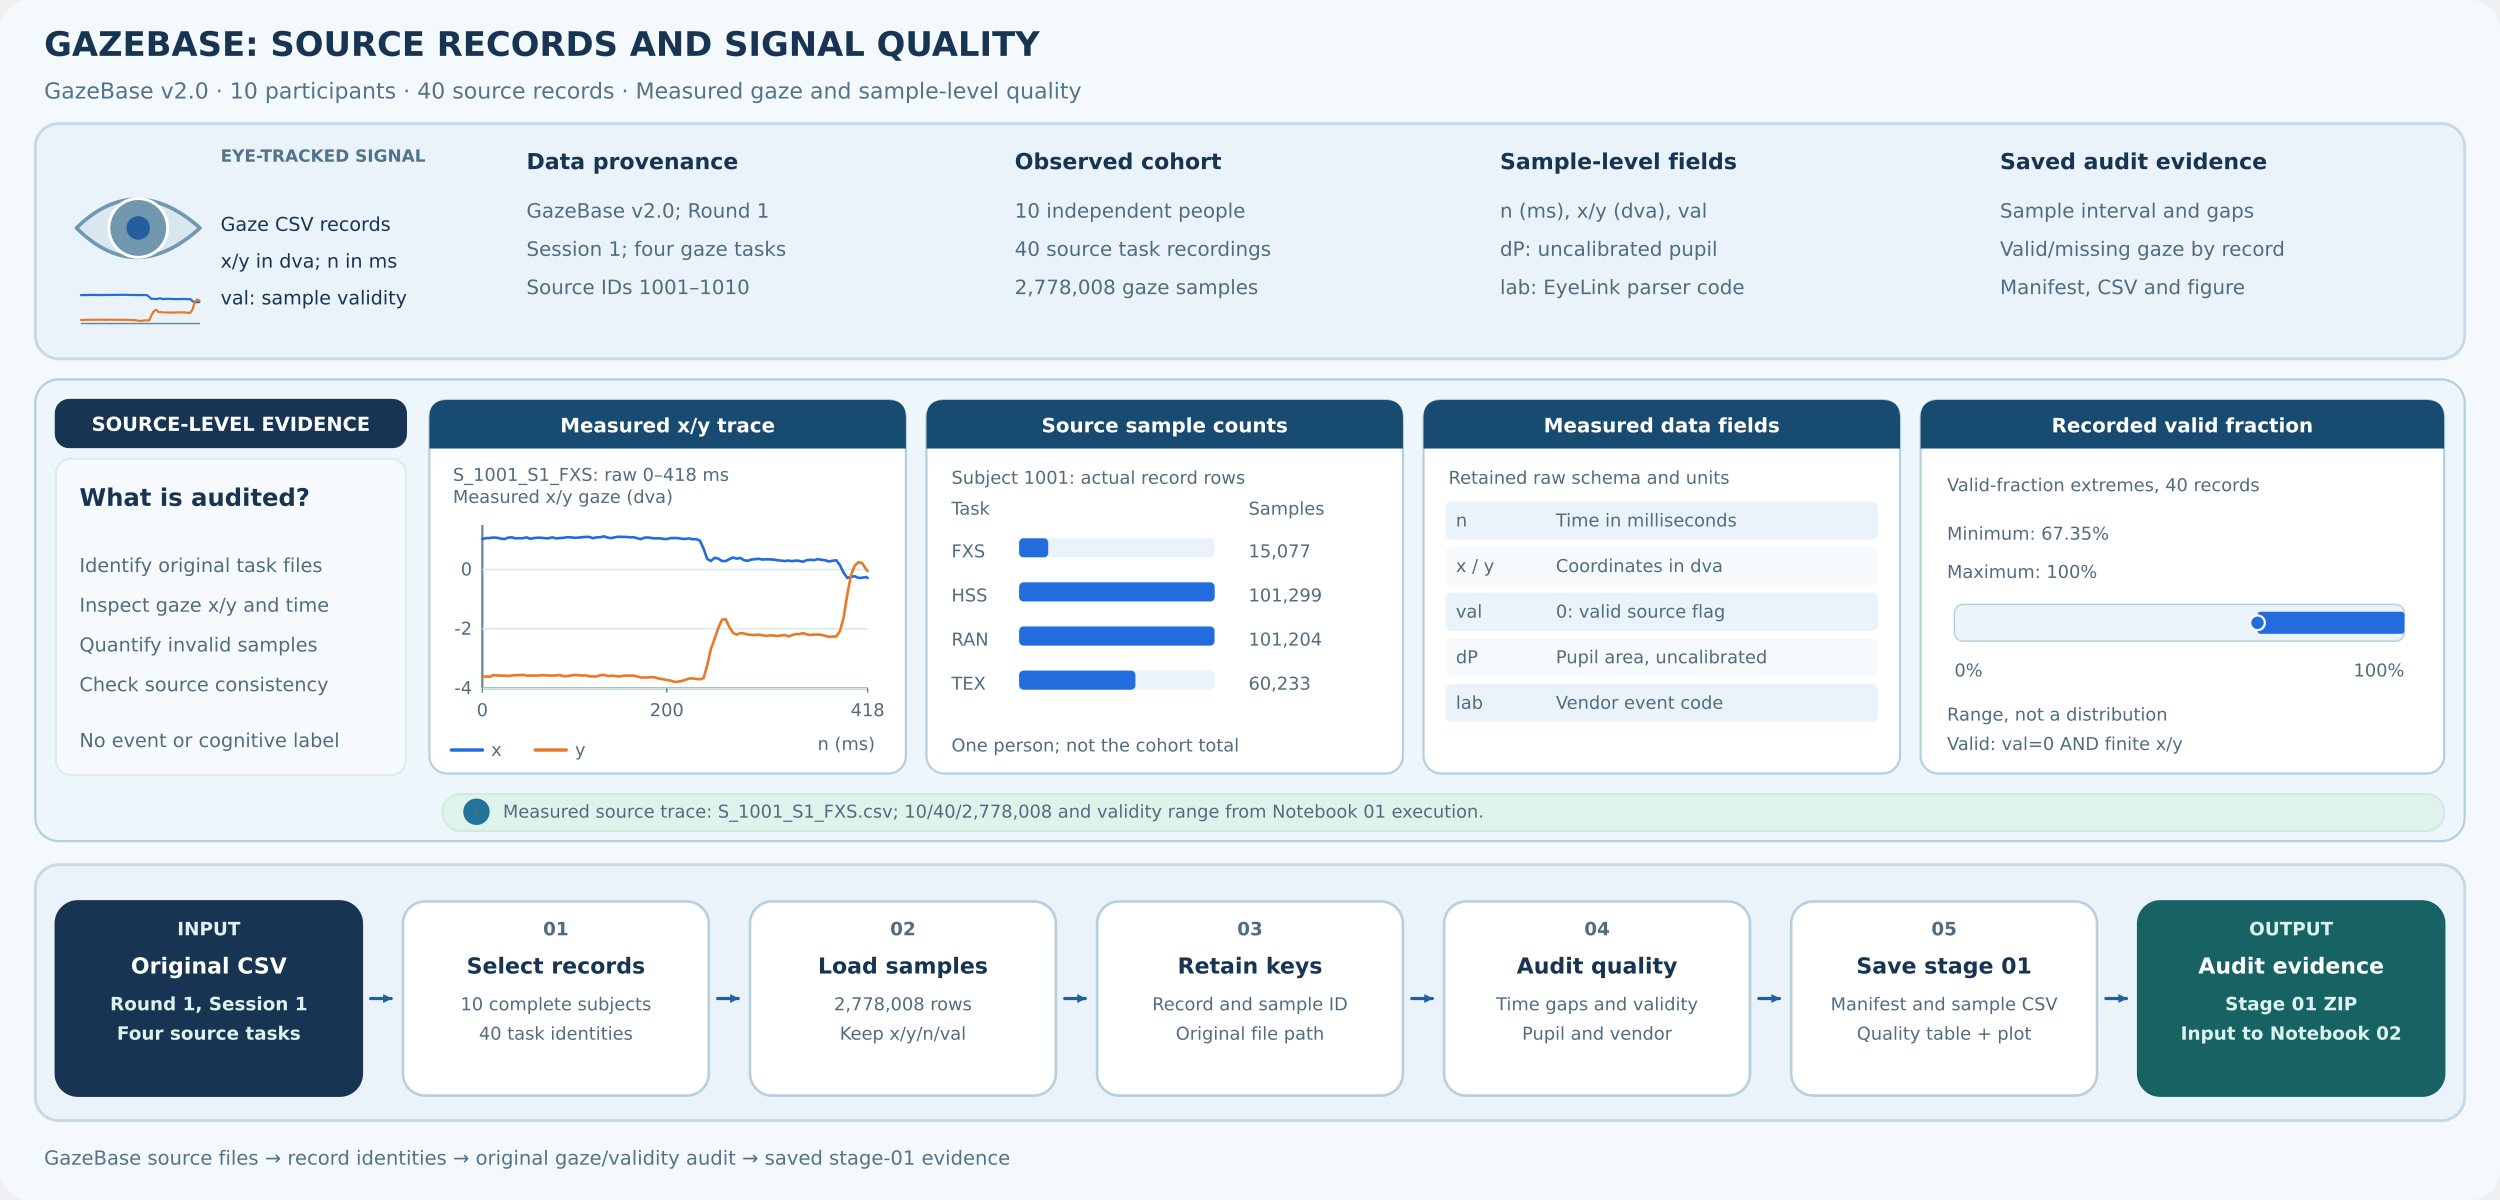
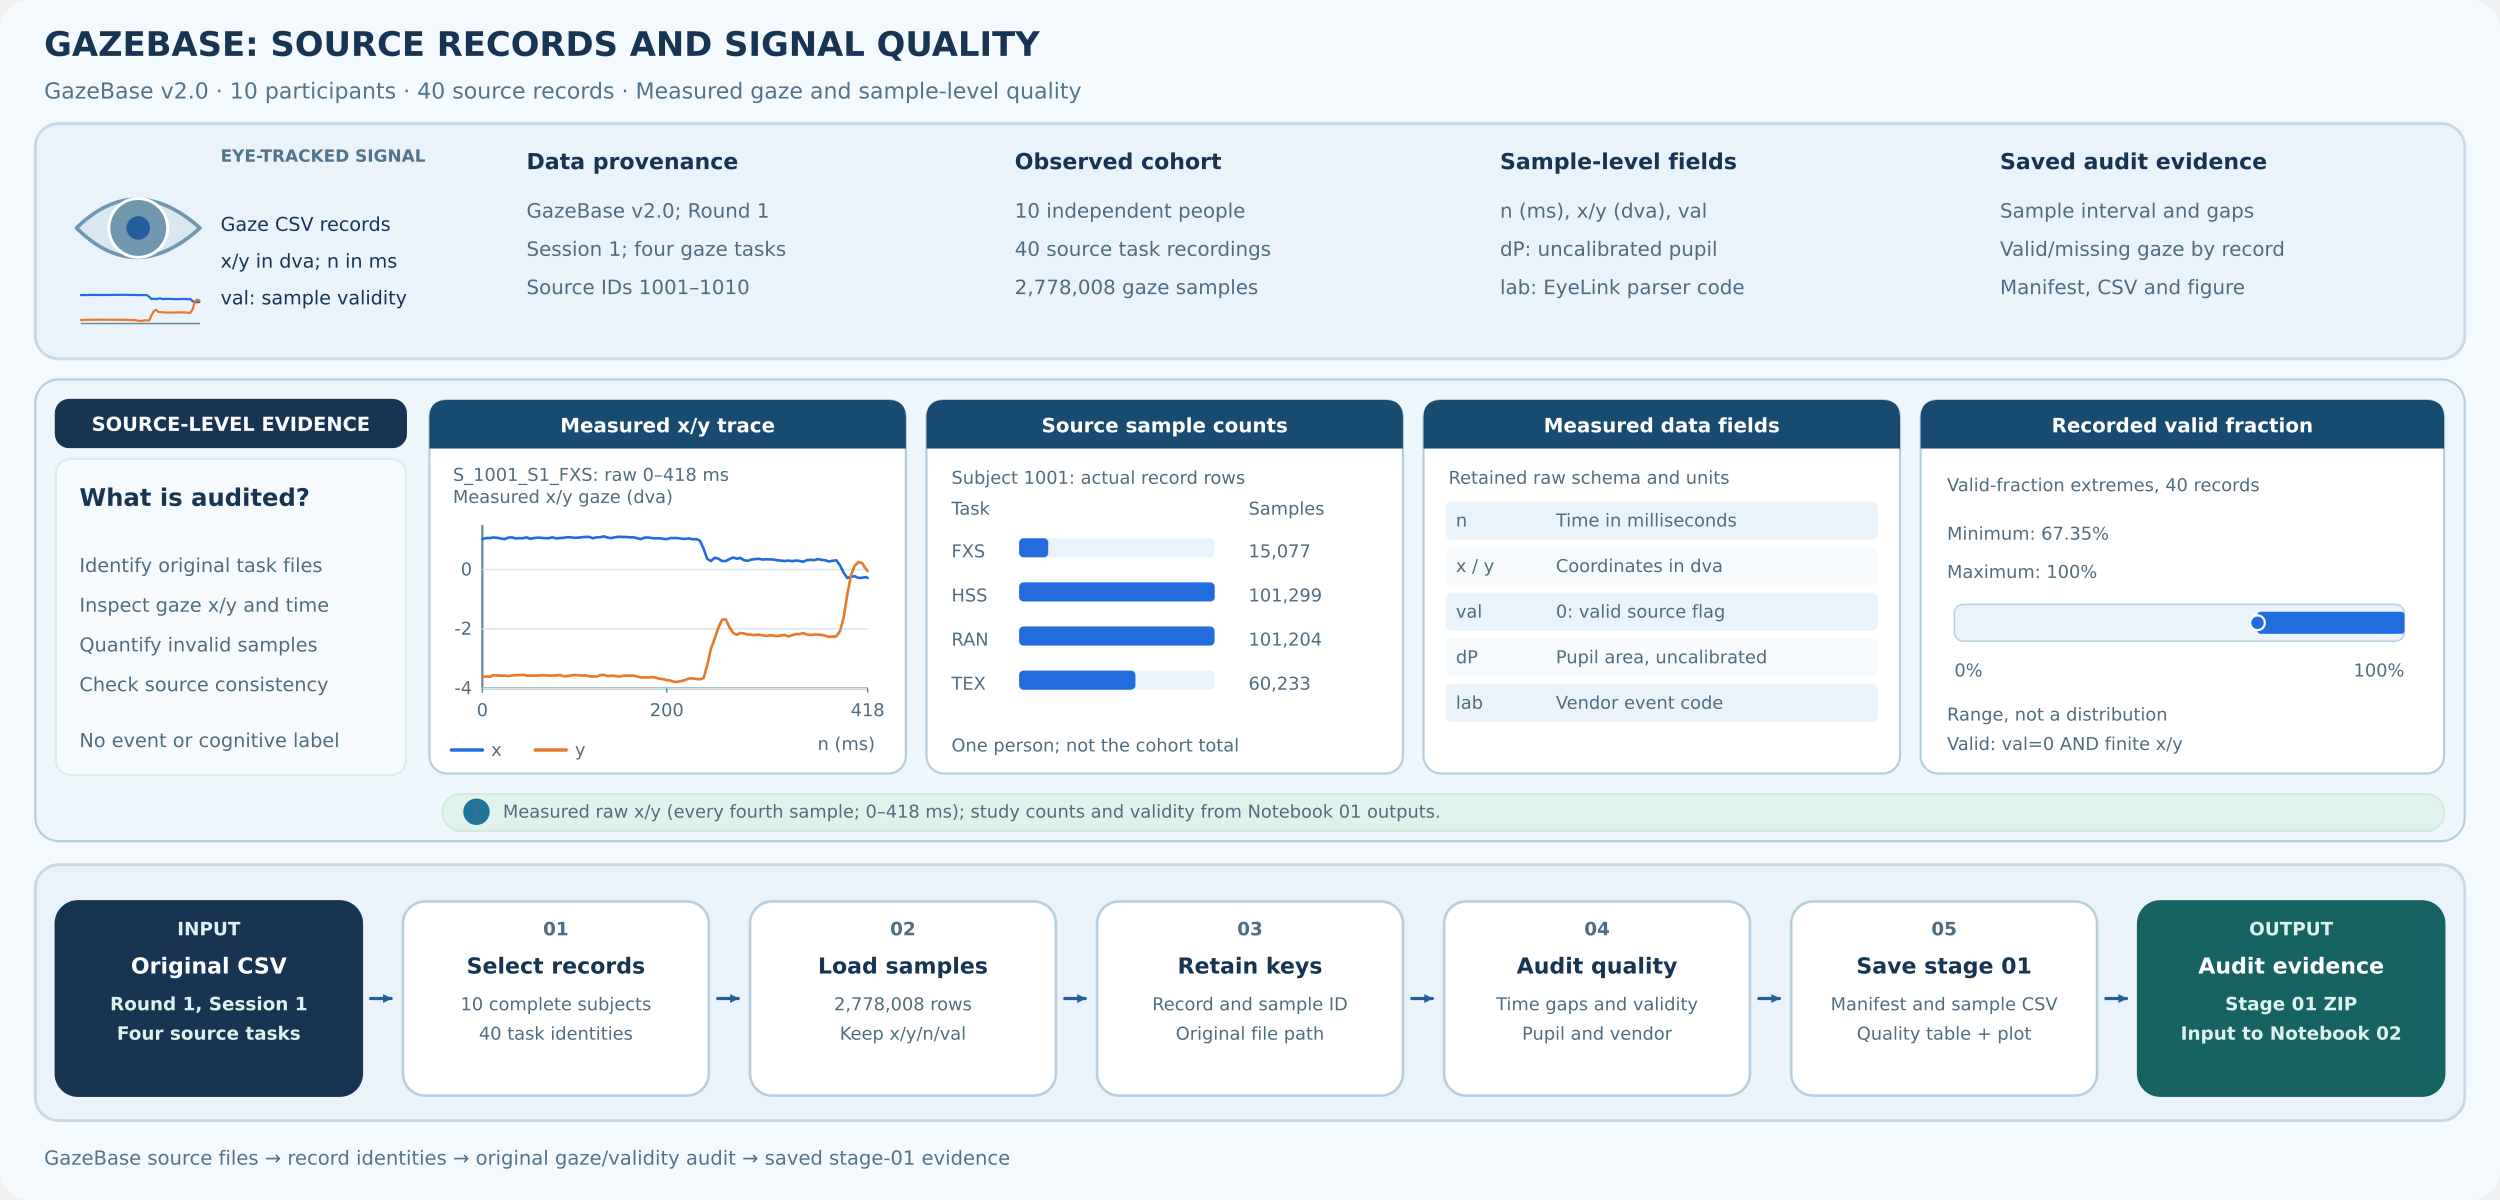
<svg xmlns="http://www.w3.org/2000/svg" width="1700" height="816" viewBox="0 0 1700 816" role="img" aria-labelledby="svg-title svg-desc">
  <defs>
    <style>
.title{font:700 23px DejaVu Sans,Arial,sans-serif;fill:#173453}.subtitle{font:400 15px DejaVu Sans,Arial,sans-serif;fill:#54738A}.sourceheading{font:700 11.5px DejaVu Sans,Arial,sans-serif;fill:#53738A}.sourcebody{font:400 13px DejaVu Sans,Arial,sans-serif;fill:#173453}.ctxhead{font:700 15px DejaVu Sans,Arial,sans-serif;fill:#173453}.ctxbody{font:400 13.5px DejaVu Sans,Arial,sans-serif;fill:#506C7E}.focushead{font:700 16.5px DejaVu Sans,Arial,sans-serif;fill:#173453}.focusbody{font:400 13.1px DejaVu Sans,Arial,sans-serif;fill:#506C7E}.sectionlabel{font:700 13.2px DejaVu Sans,Arial,sans-serif;fill:white}.panelhead{font:700 13.5px DejaVu Sans,Arial,sans-serif;fill:white}.panelbody{font:400 12.1px DejaVu Sans,Arial,sans-serif;fill:#506C7E}.nodeid{font:700 12.5px DejaVu Sans,Arial,sans-serif;fill:#506C7E}.nodetitle{font:700 15px DejaVu Sans,Arial,sans-serif;fill:#173453}.nodedesc{font:400 12.1px DejaVu Sans,Arial,sans-serif;fill:#506C7E}.endnodeid{font:700 12.5px DejaVu Sans,Arial,sans-serif;fill:#DBF2EF}.endnodetitle{font:700 15px DejaVu Sans,Arial,sans-serif;fill:white}.footer{font:400 13.3px DejaVu Sans,Arial,sans-serif;fill:#54738A}</style>
    <marker id="arr" markerWidth="6" markerHeight="6" refX="5.5" refY="3" orient="auto" markerUnits="userSpaceOnUse">
      <path d="M0 0 L6 3 L0 6 Z" fill="#245E9D" />
    </marker>
  </defs>
  <rect x="0" y="0" width="1700" height="816" rx="20" fill="#F4F9FD" stroke="none" stroke-width="1" />
  <g id="band-0-header">
    <text x="30" y="38" class="title">GAZEBASE: SOURCE RECORDS AND SIGNAL QUALITY</text>
    <text x="30" y="67" class="subtitle">GazeBase v2.0 · 10 participants · 40 source records · Measured gaze and sample-level quality</text>
  </g>
  <g id="band-1-context">
    <rect x="24" y="84" width="1652" height="160" rx="16" fill="#EAF3FA" stroke="#C7D9E6" stroke-width="2" />
    <g id="source">
      <text x="150" y="110" class="sourceheading">EYE-TRACKED SIGNAL</text>
      <path d="M52 155 Q92 116 136 155 Q92 195 52 155Z" fill="#D9E7F1" stroke="#7298B0" stroke-width="2.5" stroke-linejoin="round" />
      <circle cx="94" cy="155" r="20" fill="#7298B0" stroke="#FFFFFF" stroke-width="2" />
      <circle cx="94" cy="155" r="8" fill="#245E9D" />
      <line x1="55" y1="220" x2="136" y2="220" stroke="#66879D" stroke-width="1" />
      <path d="M55.0 200.7 L56.6 200.6 L58.1 200.6 L59.7 200.7 L61.2 200.5 L62.8 200.6 L64.3 200.5 L65.9 200.6 L67.4 200.6 L69.0 200.6 L70.5 200.6 L72.1 200.6 L73.6 200.5 L75.2 200.6 L76.7 200.5 L78.3 200.6 L79.8 200.5 L81.4 200.5 L82.9 200.5 L84.5 200.5 L86.0 200.5 L87.6 200.6 L89.1 200.5 L90.7 200.6 L92.2 200.6 L93.8 200.7 L95.3 200.6 L96.9 200.7 L98.4 200.6 L100.0 200.7 L101.5 201.9 L103.1 203.4 L104.6 203.1 L106.2 203.4 L107.7 203.0 L109.3 203.0 L110.8 203.4 L112.4 203.2 L113.9 203.2 L115.5 203.2 L117.0 203.3 L118.6 203.4 L120.1 203.4 L121.7 203.4 L123.2 203.3 L124.8 203.3 L126.3 203.3 L127.9 203.5 L129.4 203.3 L131.0 204.9 L132.5 205.4 L134.1 205.5 L135.6 205.4" fill="none" stroke="#236CDE" stroke-width="1.5" stroke-linecap="round" stroke-linejoin="round" />
      <path d="M55.0 217.6 L56.6 217.6 L58.1 217.4 L59.7 217.5 L61.2 217.4 L62.8 217.4 L64.3 217.5 L65.9 217.4 L67.4 217.4 L69.0 217.4 L70.5 217.4 L72.1 217.5 L73.6 217.4 L75.2 217.4 L76.7 217.4 L78.3 217.5 L79.8 217.4 L81.4 217.5 L82.9 217.5 L84.5 217.5 L86.0 217.5 L87.6 217.6 L89.1 217.7 L90.7 217.6 L92.2 217.8 L93.8 218.0 L95.3 218.2 L96.9 218.1 L98.4 217.8 L100.0 217.9 L101.5 217.8 L103.1 214.2 L104.6 211.6 L106.2 210.6 L107.7 212.2 L109.3 212.2 L110.8 212.4 L112.4 212.5 L113.9 212.5 L115.5 212.5 L117.0 212.6 L118.6 212.5 L120.1 212.5 L121.7 212.4 L123.2 212.4 L124.8 212.4 L126.3 212.5 L127.9 212.7 L129.4 212.7 L131.0 210.3 L132.5 205.1 L134.1 203.6 L135.6 204.4" fill="none" stroke="#E87929" stroke-width="1.5" stroke-linecap="round" stroke-linejoin="round" />
      <text x="150" y="157" class="sourcebody">Gaze CSV records</text>
      <text x="150" y="182" class="sourcebody">x/y in dva; n in ms</text>
      <text x="150" y="207" class="sourcebody">val: sample validity</text>
    </g>
    <g id="context-1">
      <text x="358" y="115" class="ctxhead">Data provenance</text>
      <text x="358" y="148" class="ctxbody">GazeBase v2.0; Round 1</text>
      <text x="358" y="174" class="ctxbody">Session 1; four gaze tasks</text>
      <text x="358" y="200" class="ctxbody">Source IDs 1001–1010</text>
    </g>
    <g id="context-2">
      <text x="690" y="115" class="ctxhead">Observed cohort</text>
      <text x="690" y="148" class="ctxbody">10 independent people</text>
      <text x="690" y="174" class="ctxbody">40 source task recordings</text>
      <text x="690" y="200" class="ctxbody">2,778,008 gaze samples</text>
    </g>
    <g id="context-3">
      <text x="1020" y="115" class="ctxhead">Sample-level fields</text>
      <text x="1020" y="148" class="ctxbody">n (ms), x/y (dva), val</text>
      <text x="1020" y="174" class="ctxbody">dP: uncalibrated pupil</text>
      <text x="1020" y="200" class="ctxbody">lab: EyeLink parser code</text>
    </g>
    <g id="context-4">
      <text x="1360" y="115" class="ctxhead">Saved audit evidence</text>
      <text x="1360" y="148" class="ctxbody">Sample interval and gaps</text>
      <text x="1360" y="174" class="ctxbody">Valid/missing gaze by record</text>
      <text x="1360" y="200" class="ctxbody">Manifest, CSV and figure</text>
    </g>
  </g>
  <g id="band-2-analysis">
    <rect x="24" y="258" width="1652" height="314" rx="16" fill="#EDF6FB" stroke="#B4CFE0" stroke-width="1.5" />
    <g id="focus">
      <rect x="38" y="272" width="238" height="32" rx="9" fill="#173453" stroke="#173453" stroke-width="1.5" />
      <text x="157" y="293" class="sectionlabel" text-anchor="middle">SOURCE-LEVEL EVIDENCE</text>
      <rect x="38" y="312" width="238" height="215" rx="10" fill="#F7FAFD" stroke="#DFEAF0" stroke-width="1.5" />
      <text x="54" y="344" class="focushead">What is audited?</text>
      <text x="54" y="389" class="focusbody">Identify original task files</text>
      <text x="54" y="416" class="focusbody">Inspect gaze x/y and time</text>
      <text x="54" y="443" class="focusbody">Quantify invalid samples</text>
      <text x="54" y="470" class="focusbody">Check source consistency</text>
      <text x="54" y="508" class="focusbody">No event or cognitive label</text>
    </g>
    <g id="panels">
      <g id="panel-1">
        <rect x="292" y="272" width="324" height="254" rx="12" fill="#FFFFFF" stroke="#B6CFDE" stroke-width="1.5" />
        <path d="M304 272 H604 Q616 272 616 284 V305 H292 V284 Q292 272 304 272 Z" fill="#174B70" />
        <text x="454" y="294" class="panelhead" text-anchor="middle">Measured x/y trace</text>
        <g id="scientific-panel-1">
          <text x="308" y="327" class="panelbody">S_1001_S1_FXS: raw 0–418 ms</text>
          <text x="308" y="342" class="panelbody">Measured x/y gaze (dva)</text>
          <line x1="328" y1="357" x2="328" y2="468" stroke="#66879D" stroke-width="1.5" />
          <line x1="328" y1="468" x2="590" y2="468" stroke="#66879D" stroke-width="1.5" />
          <line x1="328" y1="468" x2="590" y2="468" stroke="#D9E6EF" stroke-width="1" />
          <text x="321" y="472" class="panelbody" text-anchor="end">-4</text>
          <line x1="328" y1="427.6" x2="590" y2="427.6" stroke="#D9E6EF" stroke-width="1" />
          <text x="321" y="431.6" class="panelbody" text-anchor="end">-2</text>
          <line x1="328" y1="387.3" x2="590" y2="387.3" stroke="#D9E6EF" stroke-width="1" />
          <text x="321" y="391.3" class="panelbody" text-anchor="end">0</text>
          <line x1="328" y1="468" x2="328" y2="471" stroke="#66879D" stroke-width="1" />
          <text x="328" y="487" class="panelbody" text-anchor="middle">0</text>
          <line x1="453.4" y1="468" x2="453.4" y2="471" stroke="#66879D" stroke-width="1" />
          <text x="453.4" y="487" class="panelbody" text-anchor="middle">200</text>
          <line x1="590" y1="468" x2="590" y2="471" stroke="#66879D" stroke-width="1" />
          <text x="590" y="487" class="panelbody" text-anchor="middle">418</text>
          <path d="M328.0 366.6 L330.5 365.9 L333.0 365.9 L335.5 365.5 L338.0 365.7 L340.5 366.2 L343.0 366.6 L345.6 365.6 L348.1 365.4 L350.6 366.1 L353.1 366.0 L355.6 366.0 L358.1 365.4 L360.6 366.4 L363.1 365.9 L365.6 365.6 L368.1 365.7 L370.6 366.0 L373.1 366.0 L375.6 365.4 L378.1 366.1 L380.7 365.9 L383.2 365.7 L385.7 365.3 L388.2 365.4 L390.7 365.7 L393.2 365.6 L395.7 365.3 L398.2 365.1 L400.7 365.1 L403.2 366.0 L405.7 365.4 L408.2 365.3 L410.7 364.7 L413.2 365.6 L415.8 365.9 L418.3 365.3 L420.8 365.0 L423.3 365.1 L425.8 365.1 L428.3 365.4 L430.8 365.3 L433.3 366.0 L435.8 366.6 L438.3 365.6 L440.8 365.5 L443.3 365.9 L445.8 366.1 L448.3 366.0 L450.9 366.4 L453.4 366.6 L455.9 365.9 L458.4 365.9 L460.9 365.9 L463.4 366.3 L465.9 366.5 L468.4 366.1 L470.9 366.7 L473.4 366.6 L475.9 367.6 L478.4 373.0 L480.9 380.0 L483.4 381.5 L486.0 379.3 L488.5 379.9 L491.0 381.5 L493.5 381.5 L496.0 380.2 L498.5 379.1 L501.0 379.9 L503.5 379.4 L506.0 381.0 L508.5 381.3 L511.0 380.5 L513.5 380.2 L516.0 380.0 L518.5 380.5 L521.1 380.3 L523.6 380.4 L526.1 380.5 L528.6 381.0 L531.1 381.2 L533.6 381.5 L536.1 381.2 L538.6 381.6 L541.1 381.2 L543.6 381.4 L546.1 382.0 L548.6 380.9 L551.1 380.7 L553.6 380.9 L556.2 380.2 L558.7 380.7 L561.2 381.0 L563.7 381.8 L566.2 381.3 L568.7 381.0 L571.2 384.4 L573.7 389.5 L576.2 393.0 L578.7 392.3 L581.2 391.8 L583.7 393.0 L586.2 392.9 L588.7 392.4 L590.0 393.0" fill="none" stroke="#236CDE" stroke-width="1.8" stroke-linecap="round" stroke-linejoin="round" />
          <path d="M328.0 460.3 L330.5 460.0 L333.0 460.2 L335.5 459.1 L338.0 459.3 L340.5 459.4 L343.0 459.4 L345.6 459.7 L348.1 459.3 L350.6 459.1 L353.1 459.1 L355.6 458.9 L358.1 459.4 L360.6 459.4 L363.1 459.4 L365.6 459.4 L368.1 459.1 L370.6 459.2 L373.1 459.4 L375.6 459.4 L378.1 459.3 L380.7 459.0 L383.2 459.8 L385.7 459.8 L388.2 459.3 L390.7 459.0 L393.2 459.1 L395.7 459.4 L398.2 459.2 L400.7 459.9 L403.2 460.0 L405.7 460.0 L408.2 459.1 L410.7 458.9 L413.2 459.7 L415.8 459.5 L418.3 459.6 L420.8 460.1 L423.3 459.6 L425.8 459.4 L428.3 459.5 L430.8 459.4 L433.3 460.0 L435.8 460.7 L438.3 460.7 L440.8 460.7 L443.3 460.4 L445.8 460.8 L448.3 461.5 L450.9 461.8 L453.4 462.5 L455.9 462.8 L458.4 463.6 L460.9 463.6 L463.4 463.1 L465.9 462.4 L468.4 461.4 L470.9 461.3 L473.4 461.7 L475.9 461.9 L478.4 461.2 L480.9 452.5 L483.4 441.3 L486.0 434.2 L488.5 426.8 L491.0 421.4 L493.5 421.1 L496.0 426.5 L498.5 430.4 L501.0 431.6 L503.5 430.4 L506.0 430.8 L508.5 431.5 L511.0 431.7 L513.5 431.8 L516.0 431.5 L518.5 432.0 L521.1 432.4 L523.6 432.0 L526.1 432.2 L528.6 432.5 L531.1 432.1 L533.6 431.8 L536.1 432.8 L538.6 431.9 L541.1 431.2 L543.6 431.2 L546.1 430.5 L548.6 431.4 L551.1 431.8 L553.6 431.5 L556.2 431.5 L558.7 431.7 L561.2 432.4 L563.7 433.1 L566.2 432.9 L568.7 432.8 L571.2 429.1 L573.7 419.8 L576.2 404.0 L578.7 391.1 L581.2 384.7 L583.7 382.3 L586.2 382.9 L588.7 386.7 L590.0 388.3" fill="none" stroke="#E87929" stroke-width="1.8" stroke-linecap="round" stroke-linejoin="round" />
          <path d="M307 510 L328 510" fill="none" stroke="#236CDE" stroke-width="2.4" stroke-linecap="round" stroke-linejoin="round" />
          <text x="334" y="514" class="panelbody">x</text>
          <path d="M364 510 L385 510" fill="none" stroke="#E87929" stroke-width="2.4" stroke-linecap="round" stroke-linejoin="round" />
          <text x="391" y="514" class="panelbody">y</text>
          <text x="595" y="510" class="panelbody" text-anchor="end">n (ms)</text>
        </g>
      </g>
      <g id="panel-2">
        <rect x="630" y="272" width="324" height="254" rx="12" fill="#FFFFFF" stroke="#B6CFDE" stroke-width="1.5" />
        <path d="M642 272 H942 Q954 272 954 284 V305 H630 V284 Q630 272 642 272 Z" fill="#174B70" />
        <text x="792" y="294" class="panelhead" text-anchor="middle">Source sample counts</text>
        <g id="scientific-panel-2">
          <text x="647" y="329" class="panelbody">Subject 1001: actual record rows</text>
          <text x="647" y="350" class="panelbody">Task</text>
          <text x="849" y="350" class="panelbody">Samples</text>
          <text x="647" y="379" class="panelbody">FXS</text>
          <rect x="693" y="366" width="133" height="13" rx="3" fill="#EAF3FA" stroke="none" stroke-width="0" />
          <rect x="693" y="366" width="19.795" height="13" rx="3" fill="#236CDE" stroke="none" stroke-width="0" />
          <text x="849" y="379" class="panelbody">15,077</text>
          <text x="647" y="409" class="panelbody">HSS</text>
          <rect x="693" y="396" width="133" height="13" rx="3" fill="#EAF3FA" stroke="none" stroke-width="0" />
          <rect x="693" y="396" width="133" height="13" rx="3" fill="#236CDE" stroke="none" stroke-width="0" />
          <text x="849" y="409" class="panelbody">101,299</text>
          <text x="647" y="439" class="panelbody">RAN</text>
          <rect x="693" y="426" width="133" height="13" rx="3" fill="#EAF3FA" stroke="none" stroke-width="0" />
          <rect x="693" y="426" width="132.875" height="13" rx="3" fill="#236CDE" stroke="none" stroke-width="0" />
          <text x="849" y="439" class="panelbody">101,204</text>
          <text x="647" y="469" class="panelbody">TEX</text>
          <rect x="693" y="456" width="133" height="13" rx="3" fill="#EAF3FA" stroke="none" stroke-width="0" />
          <rect x="693" y="456" width="79.083" height="13" rx="3" fill="#236CDE" stroke="none" stroke-width="0" />
          <text x="849" y="469" class="panelbody">60,233</text>
          <text x="647" y="511" class="panelbody">One person; not the cohort total</text>
        </g>
      </g>
      <g id="panel-3">
        <rect x="968" y="272" width="324" height="254" rx="12" fill="#FFFFFF" stroke="#B6CFDE" stroke-width="1.5" />
        <path d="M980 272 H1280 Q1292 272 1292 284 V305 H968 V284 Q968 272 980 272 Z" fill="#174B70" />
        <text x="1130" y="294" class="panelhead" text-anchor="middle">Measured data fields</text>
        <g id="scientific-panel-3">
          <text x="985" y="329" class="panelbody">Retained raw schema and units</text>
          <rect x="983" y="341" width="294" height="26" rx="4" fill="#EAF3FA" stroke="none" stroke-width="0" />
          <text x="990" y="358" class="panelbody">n</text>
          <text x="1058" y="358" class="panelbody">Time in milliseconds</text>
          <rect x="983" y="372" width="294" height="26" rx="4" fill="#F7FAFD" stroke="none" stroke-width="0" />
          <text x="990" y="389" class="panelbody">x / y</text>
          <text x="1058" y="389" class="panelbody">Coordinates in dva</text>
          <rect x="983" y="403" width="294" height="26" rx="4" fill="#EAF3FA" stroke="none" stroke-width="0" />
          <text x="990" y="420" class="panelbody">val</text>
          <text x="1058" y="420" class="panelbody">0: valid source flag</text>
          <rect x="983" y="434" width="294" height="26" rx="4" fill="#F7FAFD" stroke="none" stroke-width="0" />
          <text x="990" y="451" class="panelbody">dP</text>
          <text x="1058" y="451" class="panelbody">Pupil area, uncalibrated</text>
          <rect x="983" y="465" width="294" height="26" rx="4" fill="#EAF3FA" stroke="none" stroke-width="0" />
          <text x="990" y="482" class="panelbody">lab</text>
          <text x="1058" y="482" class="panelbody">Vendor event code</text>
        </g>
      </g>
      <g id="panel-4">
        <rect x="1306" y="272" width="356" height="254" rx="12" fill="#FFFFFF" stroke="#B6CFDE" stroke-width="1.5" />
        <path d="M1318 272 H1650 Q1662 272 1662 284 V305 H1306 V284 Q1306 272 1318 272 Z" fill="#174B70" />
        <text x="1484" y="294" class="panelhead" text-anchor="middle">Recorded valid fraction</text>
        <g id="scientific-panel-4">
          <text x="1324" y="334" class="panelbody">Valid-fraction extremes, 40 records</text>
          <text x="1324" y="367" class="panelbody">Minimum: 67.35%</text>
          <text x="1324" y="393" class="panelbody">Maximum: 100%</text>
          <rect x="1329" y="411" width="306" height="25" rx="6" fill="#EAF3FA" stroke="#B6CFDE" stroke-width="1" />
          <rect x="1535.098" y="416" width="99.902" height="15" rx="2" fill="#236CDE" stroke="none" stroke-width="0" />
          <circle cx="1535.1" cy="423.5" r="5" fill="#236CDE" stroke="white" stroke-width="1.5" />
          <text x="1329" y="460" class="panelbody">0%</text>
          <text x="1635" y="460" class="panelbody" text-anchor="end">100%</text>
          <text x="1324" y="490" class="panelbody">Range, not a distribution</text>
          <text x="1324" y="510" class="panelbody">Valid: val=0 AND finite x/y</text>
        </g>
      </g>
    </g>
    <g id="scientific-note">
      <rect x="301" y="540" width="1361" height="25" rx="12" fill="#E0F2EC" stroke="#D3EAE2" stroke-width="1.5" />
      <circle cx="324" cy="552" r="9" fill="#23749A" />
      <text x="324" y="556" class="panelbody" text-anchor="middle" fill="#FFFFFF" font-weight="700">i</text>
-       <text x="342" y="556" class="panelbody" font-weight="700" fill="#173453">Measured source trace: S_1001_S1_FXS.csv; 10/40/2,778,008 and validity range from Notebook 01 execution.</text>
+       <text x="342" y="556" class="panelbody" font-weight="700" fill="#173453">Measured raw x/y (every fourth sample; 0–418 ms); study counts and validity from Notebook 01 outputs.</text>
    </g>
  </g>
  <g id="band-3-workflow">
    <rect x="24" y="588" width="1652" height="174" rx="16" fill="#EAF3FA" stroke="#C7D9E6" stroke-width="2" />
    <g id="nodes">
      <g id="node-0">
        <rect x="38" y="613" width="208" height="132" rx="15" fill="#173453" stroke="#173453" stroke-width="1.8" />
        <text x="142" y="636" class="endnodeid" text-anchor="middle">INPUT</text>
        <text x="142" y="662" class="endnodetitle" text-anchor="middle">Original CSV</text>
        <text x="142" y="687" class="endnodeid" text-anchor="middle">Round 1, Session 1</text>
        <text x="142" y="707" class="endnodeid" text-anchor="middle">Four source tasks</text>
      </g>
      <g id="node-1">
        <rect x="274" y="613" width="208" height="132" rx="15" fill="#FFFFFF" stroke="#B8CFDE" stroke-width="1.8" />
        <text x="378" y="636" class="nodeid" text-anchor="middle">01</text>
        <text x="378" y="662" class="nodetitle" text-anchor="middle">Select records</text>
        <text x="378" y="687" class="nodedesc" text-anchor="middle">10 complete subjects</text>
        <text x="378" y="707" class="nodedesc" text-anchor="middle">40 task identities</text>
      </g>
      <g id="node-2">
        <rect x="510" y="613" width="208" height="132" rx="15" fill="#FFFFFF" stroke="#B8CFDE" stroke-width="1.8" />
        <text x="614" y="636" class="nodeid" text-anchor="middle">02</text>
        <text x="614" y="662" class="nodetitle" text-anchor="middle">Load samples</text>
        <text x="614" y="687" class="nodedesc" text-anchor="middle">2,778,008 rows</text>
        <text x="614" y="707" class="nodedesc" text-anchor="middle">Keep x/y/n/val</text>
      </g>
      <g id="node-3">
        <rect x="746" y="613" width="208" height="132" rx="15" fill="#FFFFFF" stroke="#B8CFDE" stroke-width="1.8" />
        <text x="850" y="636" class="nodeid" text-anchor="middle">03</text>
        <text x="850" y="662" class="nodetitle" text-anchor="middle">Retain keys</text>
        <text x="850" y="687" class="nodedesc" text-anchor="middle">Record and sample ID</text>
        <text x="850" y="707" class="nodedesc" text-anchor="middle">Original file path</text>
      </g>
      <g id="node-4">
        <rect x="982" y="613" width="208" height="132" rx="15" fill="#FFFFFF" stroke="#B8CFDE" stroke-width="1.8" />
        <text x="1086" y="636" class="nodeid" text-anchor="middle">04</text>
        <text x="1086" y="662" class="nodetitle" text-anchor="middle">Audit quality</text>
        <text x="1086" y="687" class="nodedesc" text-anchor="middle">Time gaps and validity</text>
        <text x="1086" y="707" class="nodedesc" text-anchor="middle">Pupil and vendor</text>
      </g>
      <g id="node-5">
        <rect x="1218" y="613" width="208" height="132" rx="15" fill="#FFFFFF" stroke="#B8CFDE" stroke-width="1.8" />
        <text x="1322" y="636" class="nodeid" text-anchor="middle">05</text>
        <text x="1322" y="662" class="nodetitle" text-anchor="middle">Save stage 01</text>
        <text x="1322" y="687" class="nodedesc" text-anchor="middle">Manifest and sample CSV</text>
        <text x="1322" y="707" class="nodedesc" text-anchor="middle">Quality table + plot</text>
      </g>
      <g id="node-6">
        <rect x="1454" y="613" width="208" height="132" rx="15" fill="#176363" stroke="#176363" stroke-width="1.8" />
        <text x="1558" y="636" class="endnodeid" text-anchor="middle">OUTPUT</text>
        <text x="1558" y="662" class="endnodetitle" text-anchor="middle">Audit evidence</text>
        <text x="1558" y="687" class="endnodeid" text-anchor="middle">Stage 01 ZIP</text>
        <text x="1558" y="707" class="endnodeid" text-anchor="middle">Input to Notebook 02</text>
      </g>
    </g>
    <g id="connectors">
      <path d="M252 679 L266 679" fill="none" stroke="#245E9D" stroke-width="2.2" stroke-linecap="round" stroke-linejoin="round" marker-end="url(#arr)" />
      <path d="M488 679 L502 679" fill="none" stroke="#245E9D" stroke-width="2.2" stroke-linecap="round" stroke-linejoin="round" marker-end="url(#arr)" />
      <path d="M724 679 L738 679" fill="none" stroke="#245E9D" stroke-width="2.2" stroke-linecap="round" stroke-linejoin="round" marker-end="url(#arr)" />
      <path d="M960 679 L974 679" fill="none" stroke="#245E9D" stroke-width="2.2" stroke-linecap="round" stroke-linejoin="round" marker-end="url(#arr)" />
      <path d="M1196 679 L1210 679" fill="none" stroke="#245E9D" stroke-width="2.2" stroke-linecap="round" stroke-linejoin="round" marker-end="url(#arr)" />
      <path d="M1432 679 L1446 679" fill="none" stroke="#245E9D" stroke-width="2.2" stroke-linecap="round" stroke-linejoin="round" marker-end="url(#arr)" />
    </g>
  </g>
  <g id="band-4-summary">
    <text x="30" y="792" class="footer">GazeBase source files → record identities → original gaze/validity audit → saved stage-01 evidence</text>
  </g>
</svg>
